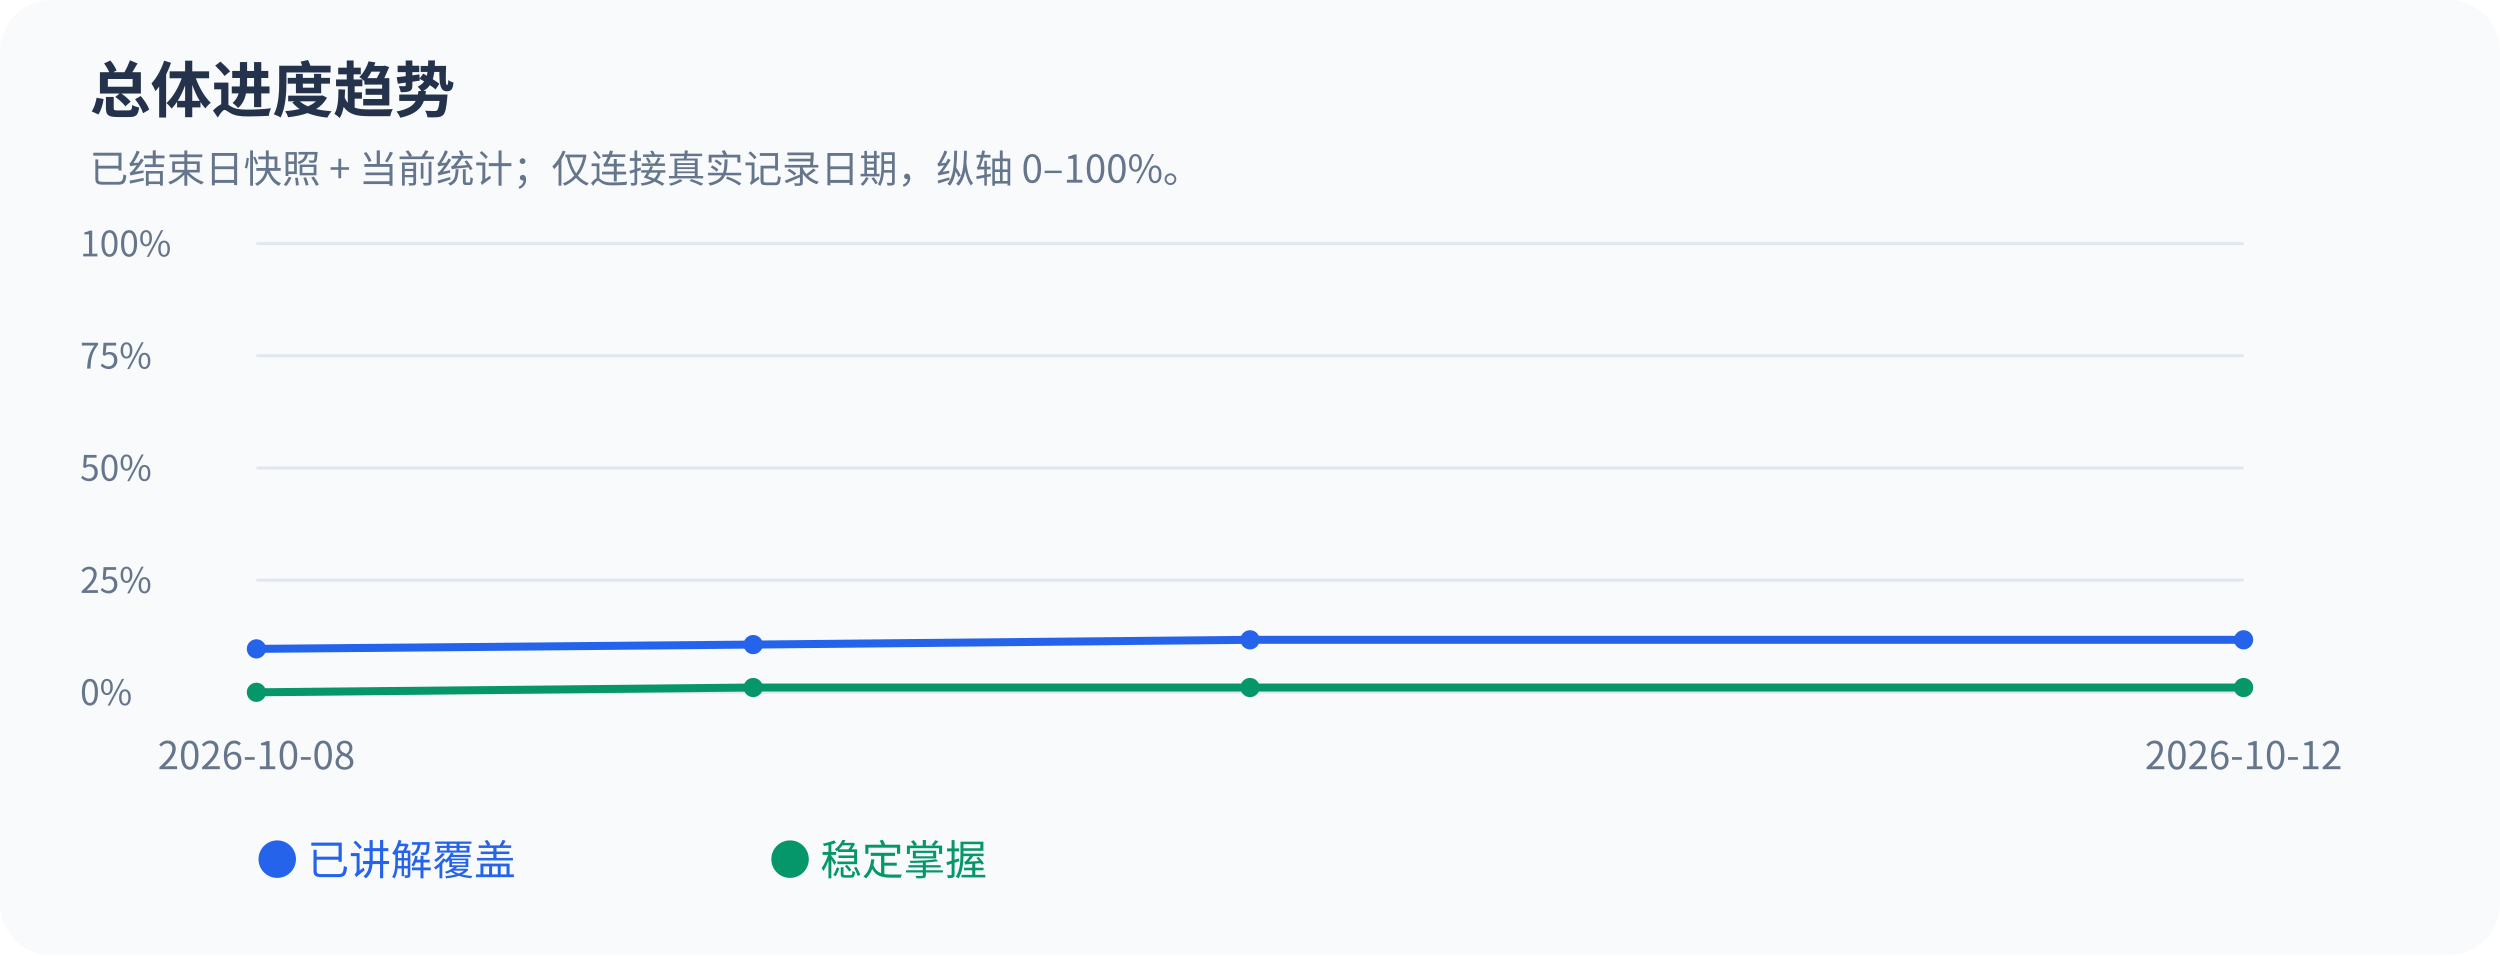
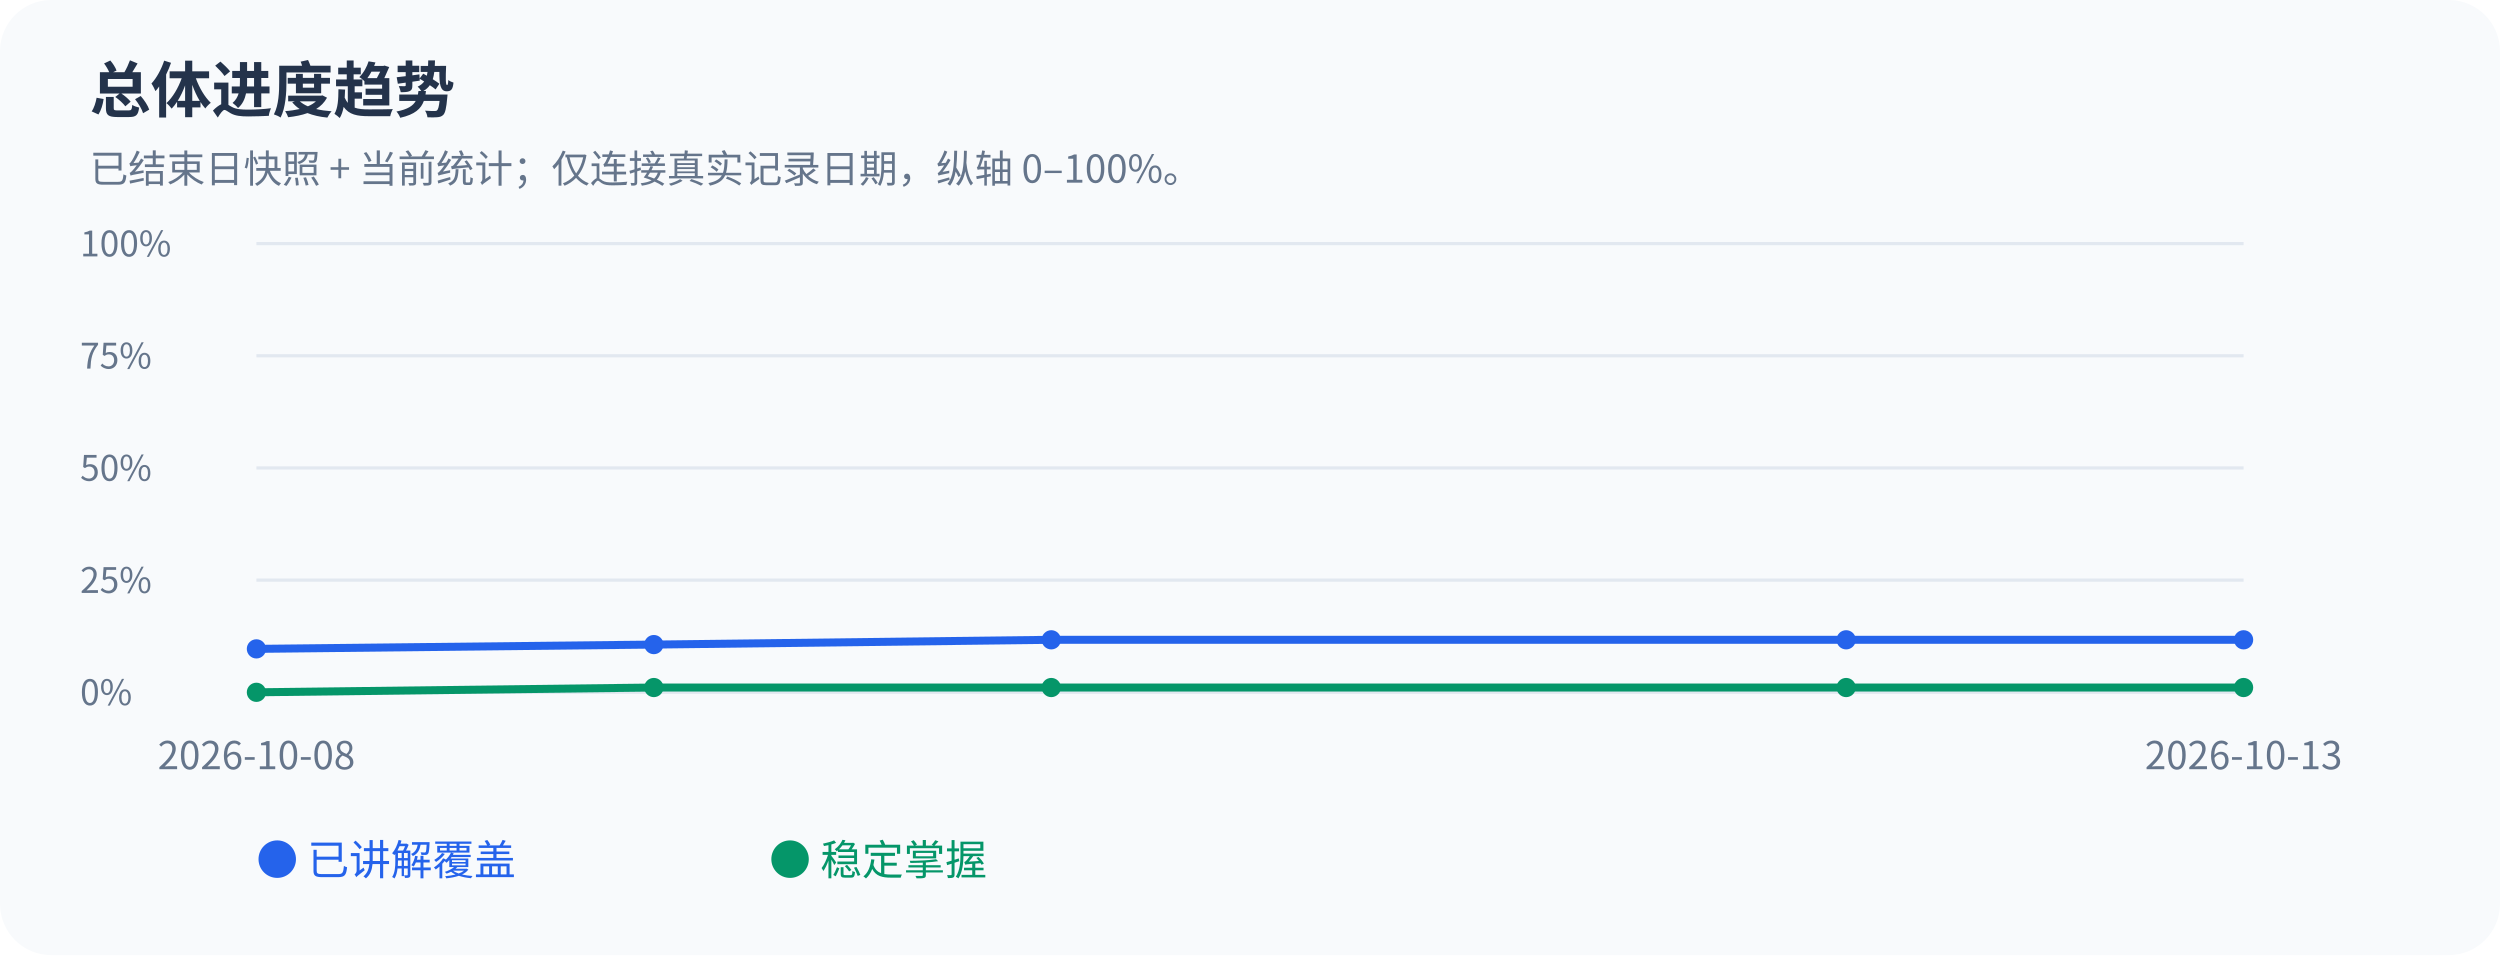
<svg xmlns="http://www.w3.org/2000/svg" width="780" height="298" viewBox="0 0 780 298" role="img" aria-labelledby="title desc">
  <style>text{font-family:system-ui,"Noto Sans CJK SC","Microsoft YaHei",sans-serif;fill:#24334b}.muted{fill:#65758b}.blue{fill:#2563eb}.green{fill:#059669}</style>
  <rect width="100%" height="100%" rx="16" fill="#f8fafc" />
  <text x="28" y="35" font-size="19" font-weight="700">总体进度趋势</text>
  <text x="28" y="57" class="muted" font-size="12">已结束日快照 + 当前统计；仅连接真实记录日期，纵轴 0–100%。</text>
  <line x1="80" y1="216" x2="700" y2="216" stroke="#e2e8f0" />
  <text x="25" y="220" font-size="11" class="muted">0%</text>
  <line x1="80" y1="181.0" x2="700" y2="181.0" stroke="#e2e8f0" />
  <text x="25" y="185.0" font-size="11" class="muted">25%</text>
  <line x1="80" y1="146.0" x2="700" y2="146.0" stroke="#e2e8f0" />
  <text x="25" y="150.0" font-size="11" class="muted">50%</text>
  <line x1="80" y1="111.0" x2="700" y2="111.0" stroke="#e2e8f0" />
  <text x="25" y="115.0" font-size="11" class="muted">75%</text>
  <line x1="80" y1="76" x2="700" y2="76" stroke="#e2e8f0" />
  <text x="25" y="80" font-size="11" class="muted">100%</text>
  <circle cx="80.00" cy="202.45" r="3" fill="#2563eb" />
-   <circle cx="235.00" cy="201.11" r="3" fill="#2563eb" />
-   <circle cx="390.00" cy="199.62" r="3" fill="#2563eb" />
+   <circle cx="204.00" cy="201.11" r="3" fill="#2563eb" />
+   <circle cx="328.00" cy="199.62" r="3" fill="#2563eb" />
+   <circle cx="576.00" cy="199.62" r="3" fill="#2563eb" />
  <circle cx="700.00" cy="199.62" r="3" fill="#2563eb" />
-   <polyline points="80.00,202.45 235.00,201.11 390.00,199.62 700.00,199.62" fill="none" stroke="#2563eb" stroke-width="2.5" />
+   <polyline points="80.00,202.45 204.00,201.11 328.00,199.62 576.00,199.62 700.00,199.62" fill="none" stroke="#2563eb" stroke-width="2.5" />
  <circle cx="80.00" cy="216.00" r="3" fill="#059669" />
-   <circle cx="235.00" cy="214.51" r="3" fill="#059669" />
-   <circle cx="390.00" cy="214.51" r="3" fill="#059669" />
+   <circle cx="204.00" cy="214.51" r="3" fill="#059669" />
+   <circle cx="328.00" cy="214.51" r="3" fill="#059669" />
+   <circle cx="576.00" cy="214.51" r="3" fill="#059669" />
  <circle cx="700.00" cy="214.51" r="3" fill="#059669" />
-   <polyline points="80.00,216.00 235.00,214.51 390.00,214.51 700.00,214.51" fill="none" stroke="#059669" stroke-width="2.5" />
+   <polyline points="80.00,216.00 204.00,214.51 328.00,214.51 576.00,214.51 700.00,214.51" fill="none" stroke="#059669" stroke-width="2.5" />
  <text x="80.00" y="240" text-anchor="middle" font-size="12" class="muted">2026-10-08</text>
-   <text x="700.00" y="240" text-anchor="middle" font-size="12" class="muted">2026-10-12</text>
+   <text x="700.00" y="240" text-anchor="middle" font-size="12" class="muted">2026-10-13</text>
  <text x="80" y="273" font-size="13" class="blue">● 已讲解覆盖</text>
  <text x="240" y="273" font-size="13" class="green">● 稳定掌握</text>
</svg>
